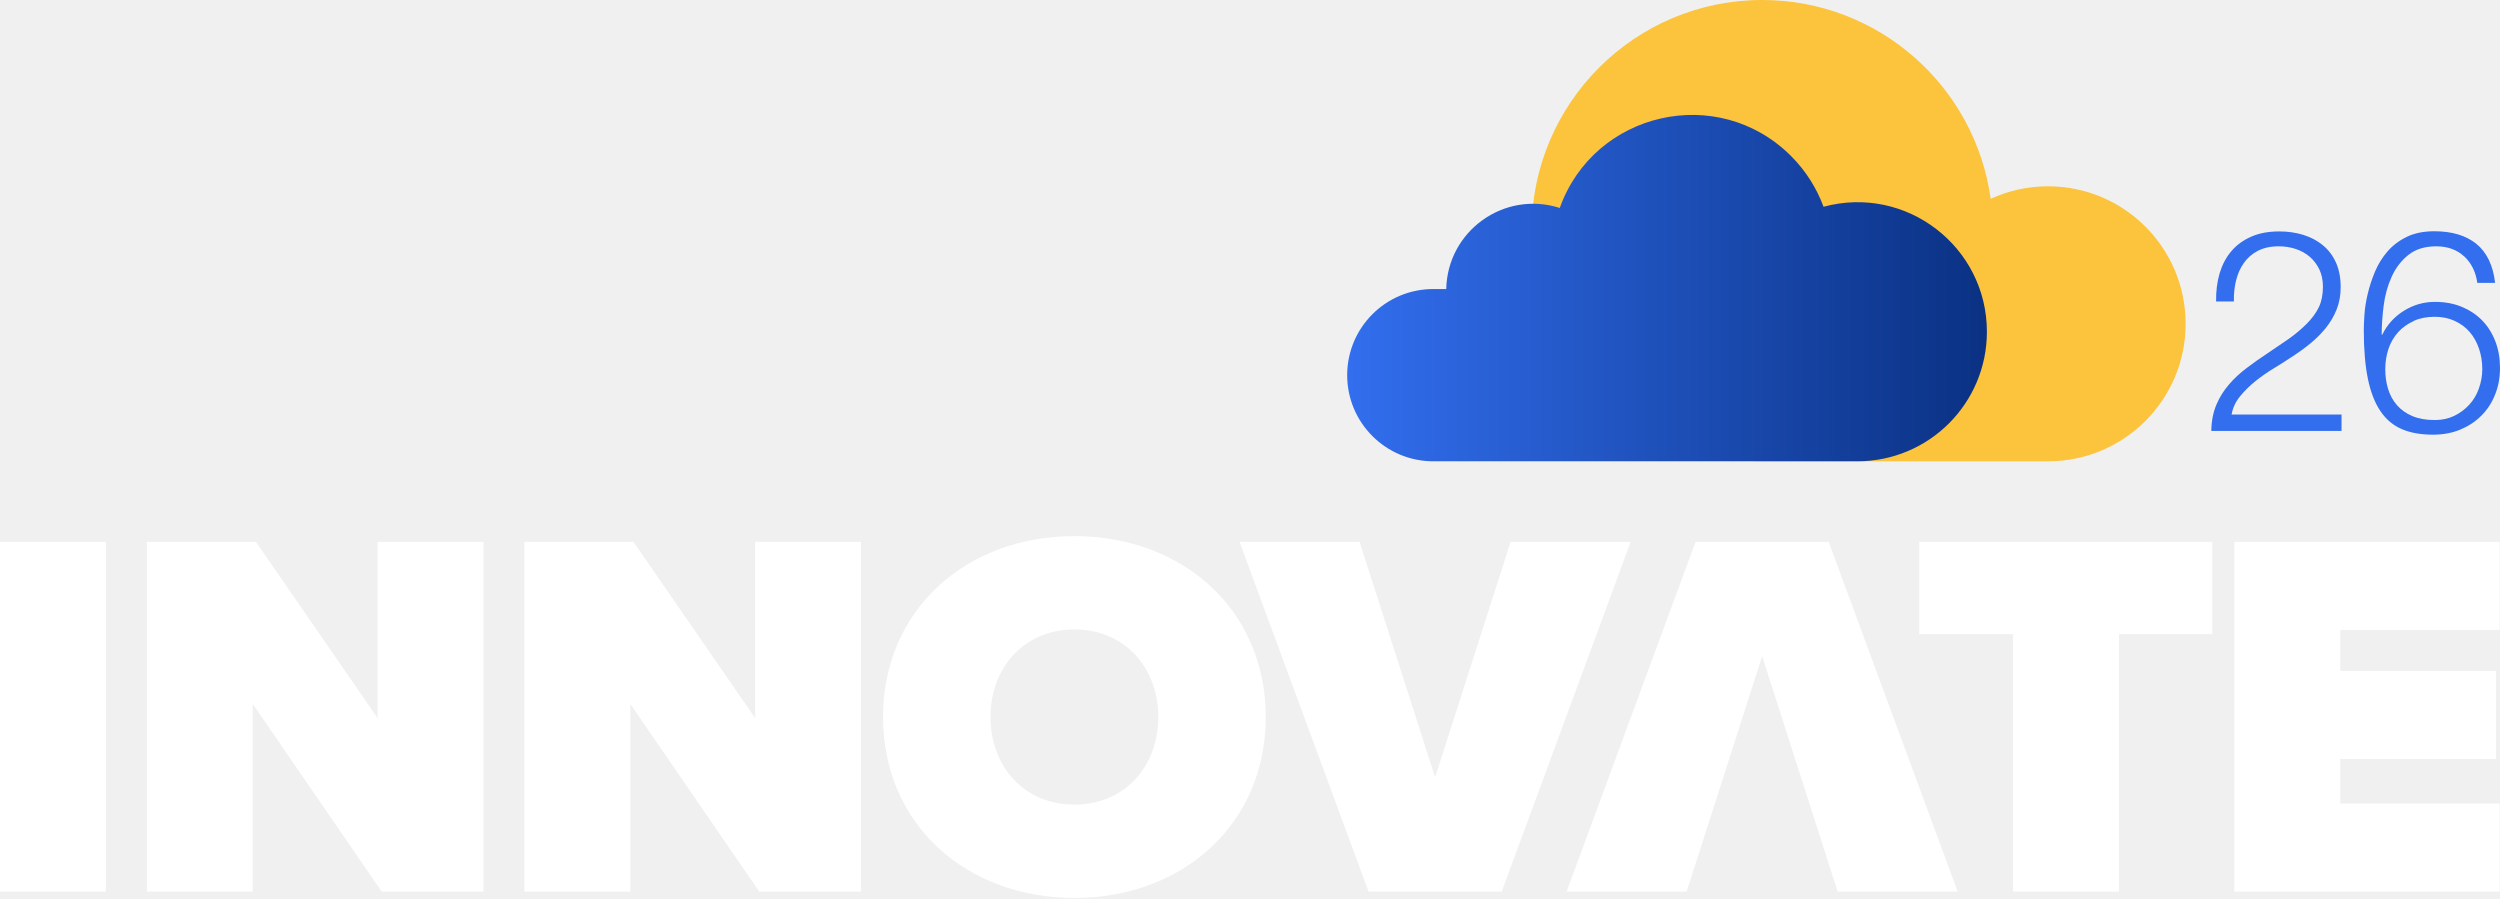
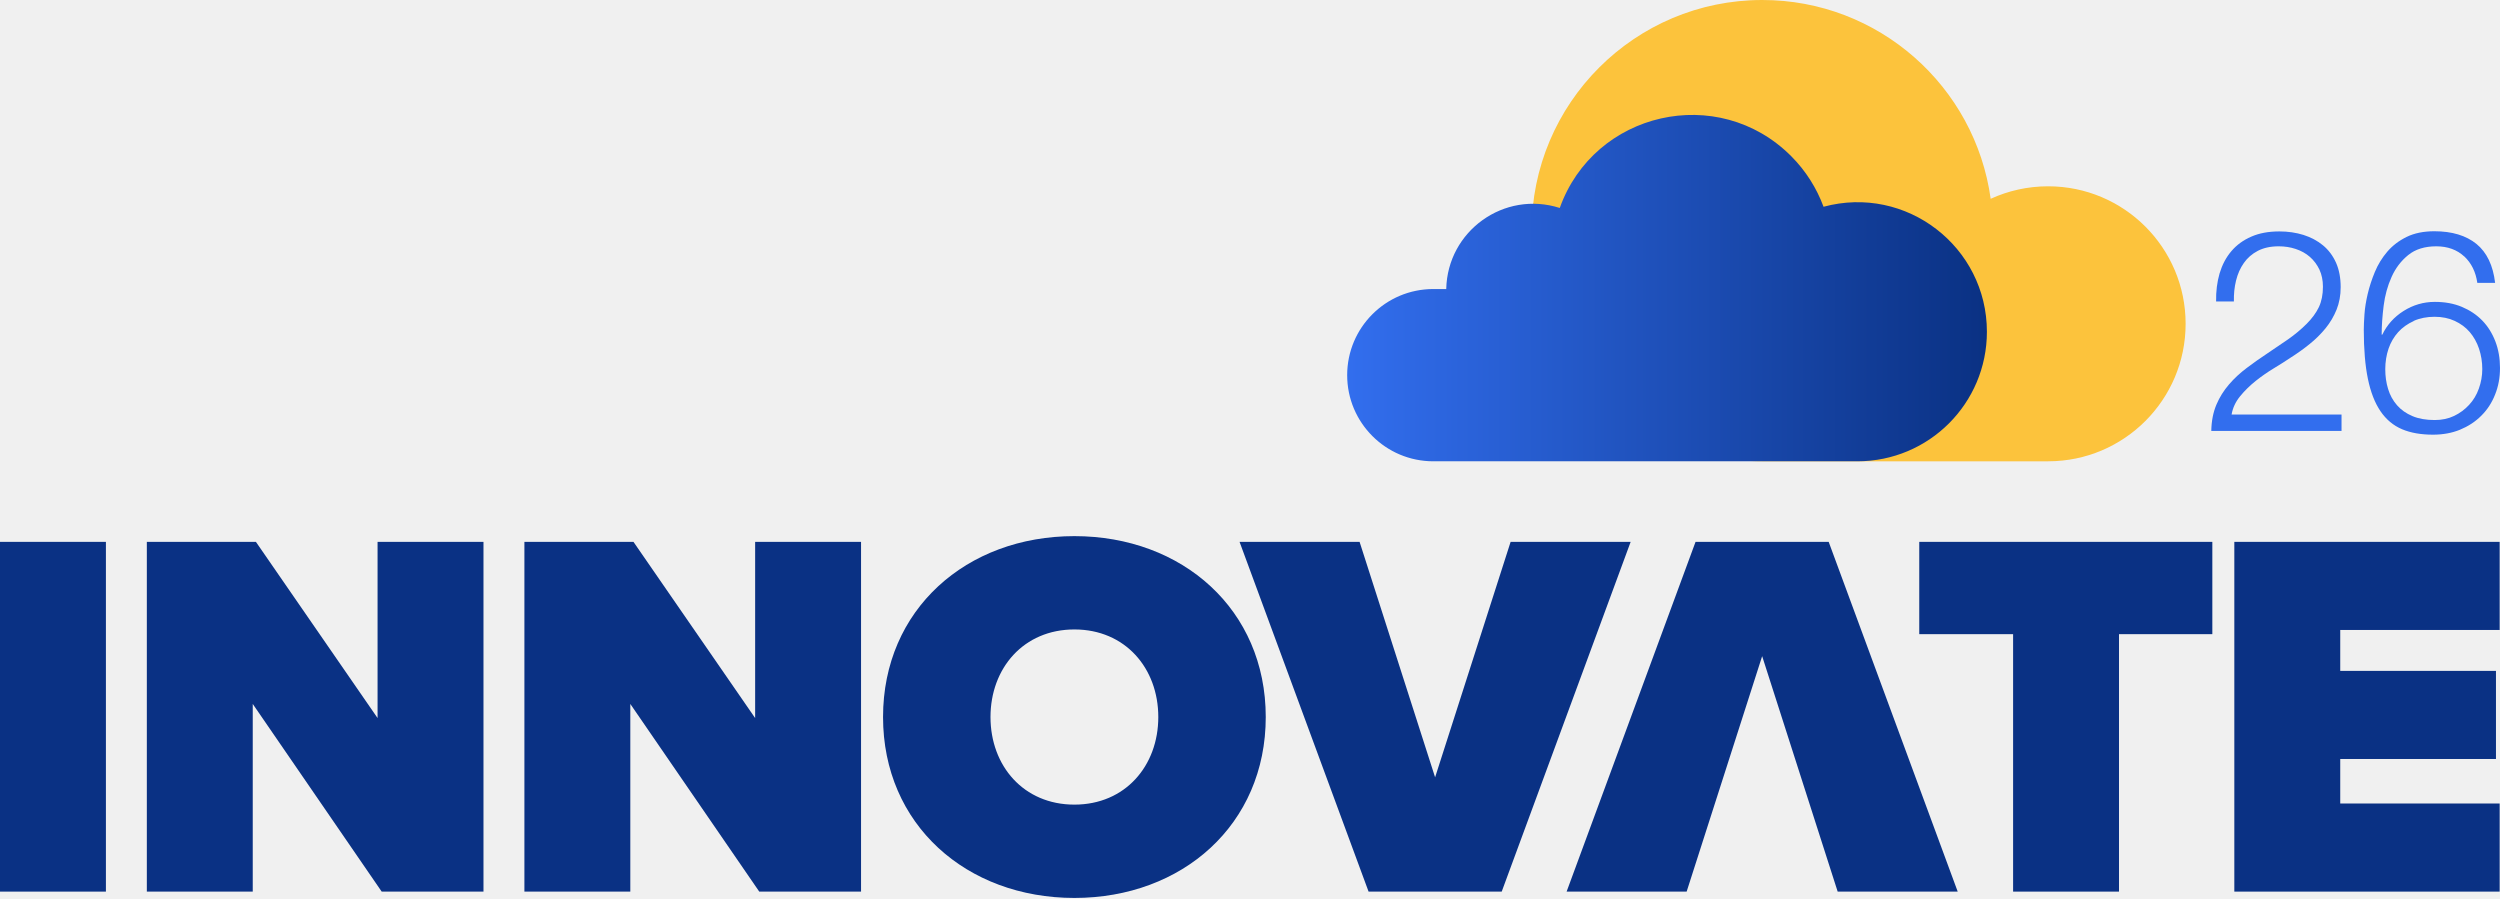
- <svg xmlns="http://www.w3.org/2000/svg" width="1222" height="439" viewBox="0 0 1222 439" fill="none" role="img" aria-label="Innovate 26 Logo White">
+ <svg xmlns="http://www.w3.org/2000/svg" width="1222" height="439" viewBox="0 0 1222 439" fill="none" role="img" aria-label="Innovate 26 Logo Blue">
  <g id="NAM - 2026 Innovate theme">
-     <g id="Logos">
-       <g id="Group">
-         <g id="Group_2">
-           <path id="Vector" d="M1001.12 91.064C991.119 91.064 981.62 93.24 973.041 97.174C965.466 42.268 918.344 0 861.387 0C799.115 0 748.645 50.47 748.645 112.742C748.645 175.014 799.115 225.484 861.387 225.484H1001.12C1038.24 225.484 1068.33 195.394 1068.33 158.274C1068.33 121.154 1038.24 91.064 1001.12 91.064Z" fill="#FCC33C" />
-           <path id="Vector_2" d="M907.922 225.482H700.6C677.374 225.482 658.5 206.65 658.5 183.382C658.5 160.114 677.332 141.282 700.6 141.282H706.92C707.506 112.992 735.126 92.946 762.412 101.65C779.235 54.486 839.833 40.592 875.489 76.29C882.729 83.53 888.002 92.025 891.35 101.064C931.776 90.142 971.198 120.65 971.198 162.164C971.198 197.15 942.866 225.482 907.88 225.482H907.922Z" fill="url(#paint0_linear_150_27)" />
-         </g>
-         <g id="Group_3">
-           <path id="Vector_3" d="M0 435.818V264.863H51.768V435.818H0Z" fill="white" />
-           <path id="Vector_4" d="M186.566 435.818L123.541 344.084V435.818H71.773V264.863H125.089L184.557 350.989V264.863H236.325V435.818H186.608H186.566Z" fill="white" />
-           <path id="Vector_5" d="M371.121 435.818L308.096 344.084V435.818H256.328V264.863H309.644L369.112 350.989V264.863H420.88V435.818H371.163H371.121Z" fill="white" />
-           <path id="Vector_6" d="M525.166 262.059C577.938 262.059 618.699 297.923 618.699 350.486C618.699 403.049 577.938 438.914 525.166 438.914C472.394 438.914 431.633 403.049 431.633 350.486C431.633 297.923 472.394 262.059 525.166 262.059ZM525.166 307.674C500.308 307.674 484.154 326.632 484.154 350.486C484.154 374.34 500.308 393.298 525.166 393.298C550.025 393.298 566.178 374.34 566.178 350.486C566.178 326.632 550.025 307.674 525.166 307.674Z" fill="white" />
-           <path id="Vector_7" d="M668.961 435.818L605.895 264.863H664.567L701.478 379.949L738.389 264.863H797.062L734.037 435.818H668.961Z" fill="white" />
-           <path id="Vector_8" d="M893.859 264.863L956.926 435.818H898.253L861.342 320.732L824.431 435.818H765.758L828.783 264.863H893.859Z" fill="white" />
-           <path id="Vector_9" d="M984.004 435.818V309.977H938.137V264.863H1081.39V309.977H1035.77V435.818H984.004Z" fill="white" />
-           <path id="Vector_10" d="M1092.14 435.818V264.863H1221.83V307.926H1143.91V327.93H1220.03V370.993H1143.91V392.755H1221.83V435.818H1092.14Z" fill="white" />
-         </g>
-         <g id="Group_4">
-           <path id="Vector_11" d="M1080.88 210.584C1080.97 205.813 1081.8 201.545 1083.35 197.862C1084.9 194.179 1086.99 190.873 1089.55 187.902C1092.1 184.931 1095.03 182.252 1098.25 179.825C1101.47 177.398 1104.78 175.054 1108.21 172.794C1111.6 170.534 1114.99 168.233 1118.38 165.889C1121.73 163.546 1124.74 161.035 1127.42 158.356C1130.1 155.678 1132.11 152.958 1133.45 150.154C1134.78 147.35 1135.45 144.002 1135.45 140.152C1135.45 137.013 1134.87 134.251 1133.74 131.782C1132.57 129.355 1131.02 127.262 1129.05 125.546C1127.08 123.831 1124.78 122.575 1122.15 121.696C1119.51 120.817 1116.75 120.399 1113.78 120.399C1109.8 120.399 1106.45 121.152 1103.61 122.617C1100.8 124.082 1098.5 126.09 1096.79 128.56C1095.03 131.029 1093.77 133.916 1092.98 137.139C1092.18 140.361 1091.85 143.751 1091.93 147.35H1083.23C1083.14 142.37 1083.73 137.808 1084.94 133.623C1086.2 129.438 1088.08 125.839 1090.68 122.784C1093.27 119.729 1096.49 117.386 1100.43 115.67C1104.32 113.954 1108.92 113.117 1114.15 113.117C1118.38 113.117 1122.31 113.703 1125.95 114.833C1129.6 116.005 1132.78 117.679 1135.5 119.939C1138.22 122.198 1140.35 125.044 1141.86 128.434C1143.36 131.824 1144.12 135.8 1144.12 140.319C1144.12 144.379 1143.45 148.061 1142.11 151.367C1140.77 154.674 1138.97 157.729 1136.71 160.491C1134.45 163.253 1131.9 165.805 1128.97 168.149C1126.08 170.493 1123.03 172.669 1119.8 174.719C1117.5 176.268 1114.78 178.025 1111.64 179.909C1108.5 181.792 1105.49 183.884 1102.6 186.186C1099.72 188.488 1097.16 190.999 1094.94 193.719C1092.73 196.439 1091.35 199.41 1090.8 202.633H1144.54V210.626H1080.88V210.584Z" fill="#326EEE" />
-           <path id="Vector_12" d="M1204.55 125.381C1200.99 122.075 1196.43 120.401 1190.82 120.401C1185.21 120.401 1180.65 121.824 1177.14 124.669C1173.62 127.515 1170.9 131.114 1168.98 135.425C1167.05 139.735 1165.75 144.422 1165.13 149.444C1164.5 154.466 1164.16 159.195 1164.16 163.589H1164.46C1166.76 158.818 1170.23 154.926 1174.88 151.997C1179.52 149.067 1184.63 147.561 1190.15 147.561C1195.05 147.561 1199.44 148.356 1203.34 149.988C1207.23 151.62 1210.58 153.838 1213.34 156.684C1216.1 159.53 1218.23 162.961 1219.74 166.895C1221.25 170.829 1222 175.181 1222 179.869C1222 184.556 1221.21 188.908 1219.57 192.925C1217.98 196.943 1215.72 200.375 1212.79 203.262C1209.91 206.15 1206.43 208.41 1202.46 210.042C1198.48 211.674 1194.04 212.469 1189.27 212.469C1183.37 212.469 1178.31 211.59 1174.08 209.791C1169.86 207.991 1166.34 205.062 1163.58 201.002C1160.82 196.943 1158.77 191.67 1157.43 185.183C1156.09 178.697 1155.42 170.704 1155.42 161.204C1155.42 159.279 1155.54 156.726 1155.75 153.629C1155.96 150.532 1156.51 147.142 1157.34 143.627C1158.18 140.112 1159.35 136.471 1160.86 132.872C1162.37 129.231 1164.42 125.925 1166.93 122.995C1169.44 120.066 1172.62 117.639 1176.38 115.797C1180.15 113.956 1184.67 113.035 1189.9 113.035C1198.56 113.035 1205.43 115.128 1210.49 119.229C1215.56 123.372 1218.61 129.733 1219.61 138.27H1210.91C1210.16 132.914 1208.02 128.603 1204.51 125.297L1204.55 125.381ZM1179.82 156.935C1176.84 158.274 1174.29 160.074 1172.2 162.375C1170.15 164.677 1168.56 167.356 1167.51 170.452C1166.47 173.549 1165.92 176.897 1165.92 180.454C1165.92 184.012 1166.38 187.067 1167.3 190.122C1168.22 193.177 1169.69 195.813 1171.66 198.073C1173.62 200.333 1176.13 202.09 1179.19 203.388C1182.24 204.685 1185.84 205.313 1190.11 205.313C1193.63 205.313 1196.77 204.643 1199.57 203.304C1202.37 201.965 1204.8 200.165 1206.89 197.906C1208.99 195.646 1210.58 193.009 1211.66 189.954C1212.75 186.899 1213.34 183.719 1213.34 180.413C1213.34 176.897 1212.79 173.591 1211.75 170.452C1210.7 167.314 1209.15 164.594 1207.19 162.292C1205.22 159.99 1202.75 158.191 1199.86 156.851C1196.97 155.512 1193.67 154.843 1189.99 154.843C1186.3 154.843 1182.83 155.512 1179.82 156.851V156.935Z" fill="#326EEE" />
+     <g id="IN26-logo-Blue" clip-path="url(#clip0_150_27)">
+       <g id="Logos">
+         <g id="Group">
+           <g id="Group_2">
+             <path id="Vector" d="M1001.12 91.064C991.119 91.064 981.62 93.24 973.041 97.174C965.466 42.268 918.344 0 861.387 0C799.115 0 748.645 50.47 748.645 112.742C748.645 175.014 799.115 225.484 861.387 225.484H1001.12C1038.24 225.484 1068.33 195.394 1068.33 158.274C1068.33 121.154 1038.24 91.064 1001.12 91.064Z" fill="#FCC33C" />
+             <path id="Vector_2" d="M907.922 225.482H700.6C677.374 225.482 658.5 206.65 658.5 183.382C658.5 160.114 677.332 141.282 700.6 141.282H706.92C707.506 112.992 735.126 92.946 762.412 101.65C779.235 54.486 839.833 40.592 875.489 76.29C882.729 83.53 888.002 92.025 891.35 101.064C931.776 90.142 971.198 120.65 971.198 162.164C971.198 197.15 942.866 225.482 907.88 225.482H907.922Z" fill="url(#paint0_linear_150_27)" />
+           </g>
+           <g id="Group_3">
+             <path id="Vector_3" d="M0 435.818V264.863H51.768V435.818H0Z" fill="#0A3184" />
+             <path id="Vector_4" d="M186.566 435.818L123.541 344.084V435.818H71.773V264.863H125.089L184.557 350.989V264.863H236.325V435.818H186.608H186.566Z" fill="#0A3184" />
+             <path id="Vector_5" d="M371.121 435.818L308.096 344.084V435.818H256.328V264.863H309.644L369.112 350.989V264.863H420.88V435.818H371.163H371.121Z" fill="#0A3184" />
+             <path id="Vector_6" d="M525.166 262.059C577.938 262.059 618.699 297.923 618.699 350.486C618.699 403.049 577.938 438.914 525.166 438.914C472.394 438.914 431.633 403.049 431.633 350.486C431.633 297.923 472.394 262.059 525.166 262.059ZM525.166 307.674C500.308 307.674 484.154 326.632 484.154 350.486C484.154 374.34 500.308 393.298 525.166 393.298C550.025 393.298 566.178 374.34 566.178 350.486C566.178 326.632 550.025 307.674 525.166 307.674Z" fill="#0A3184" />
+             <path id="Vector_7" d="M668.961 435.818L605.895 264.863H664.567L701.478 379.949L738.389 264.863H797.062L734.037 435.818H668.961Z" fill="#0A3184" />
+             <path id="Vector_8" d="M893.859 264.863L956.926 435.818H898.253L861.342 320.732L824.431 435.818H765.758L828.783 264.863H893.859Z" fill="#0A3184" />
+             <path id="Vector_9" d="M984.004 435.818V309.977H938.137V264.863H1081.39V309.977H1035.77V435.818H984.004Z" fill="#0A3184" />
+             <path id="Vector_10" d="M1092.14 435.818V264.863H1221.83V307.926H1143.91V327.93H1220.03V370.993H1143.91V392.755H1221.83V435.818H1092.14Z" fill="#0A3184" />
+           </g>
+           <g id="Group_4">
+             <path id="Vector_11" d="M1080.88 210.584C1080.97 205.813 1081.8 201.545 1083.35 197.862C1084.9 194.179 1086.99 190.873 1089.55 187.902C1092.1 184.931 1095.03 182.252 1098.25 179.825C1101.47 177.398 1104.78 175.054 1108.21 172.794C1111.6 170.534 1114.99 168.233 1118.38 165.889C1121.73 163.546 1124.74 161.035 1127.42 158.356C1130.1 155.678 1132.11 152.958 1133.45 150.154C1134.78 147.35 1135.45 144.002 1135.45 140.152C1135.45 137.013 1134.87 134.251 1133.74 131.782C1132.57 129.355 1131.02 127.262 1129.05 125.546C1127.08 123.831 1124.78 122.575 1122.15 121.696C1119.51 120.817 1116.75 120.399 1113.78 120.399C1109.8 120.399 1106.45 121.152 1103.61 122.617C1100.8 124.082 1098.5 126.09 1096.79 128.56C1095.03 131.029 1093.77 133.916 1092.98 137.139C1092.18 140.361 1091.85 143.751 1091.93 147.35H1083.23C1083.14 142.37 1083.73 137.808 1084.94 133.623C1086.2 129.438 1088.08 125.839 1090.68 122.784C1093.27 119.729 1096.49 117.386 1100.43 115.67C1104.32 113.954 1108.92 113.117 1114.15 113.117C1118.38 113.117 1122.31 113.703 1125.95 114.833C1129.6 116.005 1132.78 117.679 1135.5 119.939C1138.22 122.198 1140.35 125.044 1141.86 128.434C1143.36 131.824 1144.12 135.8 1144.12 140.319C1144.12 144.379 1143.45 148.061 1142.11 151.367C1140.77 154.674 1138.97 157.729 1136.71 160.491C1134.45 163.253 1131.9 165.805 1128.97 168.149C1126.08 170.493 1123.03 172.669 1119.8 174.719C1117.5 176.268 1114.78 178.025 1111.64 179.909C1108.5 181.792 1105.49 183.884 1102.6 186.186C1099.72 188.488 1097.16 190.999 1094.94 193.719C1092.73 196.439 1091.35 199.41 1090.8 202.633H1144.54V210.626H1080.88V210.584Z" fill="#326EEE" />
+             <path id="Vector_12" d="M1204.55 125.381C1200.99 122.075 1196.43 120.401 1190.82 120.401C1185.21 120.401 1180.65 121.824 1177.14 124.669C1173.62 127.515 1170.9 131.114 1168.98 135.425C1167.05 139.735 1165.75 144.422 1165.13 149.444C1164.5 154.466 1164.16 159.195 1164.16 163.589H1164.46C1166.76 158.818 1170.23 154.926 1174.88 151.997C1179.52 149.067 1184.63 147.561 1190.15 147.561C1195.05 147.561 1199.44 148.356 1203.34 149.988C1207.23 151.62 1210.58 153.838 1213.34 156.684C1216.1 159.53 1218.23 162.961 1219.74 166.895C1221.25 170.829 1222 175.181 1222 179.869C1222 184.556 1221.21 188.908 1219.57 192.925C1217.98 196.943 1215.72 200.375 1212.79 203.262C1209.91 206.15 1206.43 208.41 1202.46 210.042C1198.48 211.674 1194.04 212.469 1189.27 212.469C1183.37 212.469 1178.31 211.59 1174.08 209.791C1169.86 207.991 1166.34 205.062 1163.58 201.002C1160.82 196.943 1158.77 191.67 1157.43 185.183C1156.09 178.697 1155.42 170.704 1155.42 161.204C1155.42 159.279 1155.54 156.726 1155.75 153.629C1155.96 150.532 1156.51 147.142 1157.34 143.627C1158.18 140.112 1159.35 136.471 1160.86 132.872C1162.37 129.231 1164.42 125.925 1166.93 122.995C1169.44 120.066 1172.62 117.639 1176.38 115.797C1180.15 113.956 1184.67 113.035 1189.9 113.035C1198.56 113.035 1205.43 115.128 1210.49 119.229C1215.56 123.372 1218.61 129.733 1219.61 138.27H1210.91C1210.16 132.914 1208.02 128.603 1204.51 125.297L1204.55 125.381ZM1179.82 156.935C1176.84 158.274 1174.29 160.074 1172.2 162.375C1170.15 164.677 1168.56 167.356 1167.51 170.452C1166.47 173.549 1165.92 176.897 1165.92 180.454C1165.92 184.012 1166.38 187.067 1167.3 190.122C1168.22 193.177 1169.69 195.813 1171.66 198.073C1173.62 200.333 1176.13 202.09 1179.19 203.388C1182.24 204.685 1185.84 205.313 1190.11 205.313C1193.63 205.313 1196.77 204.643 1199.57 203.304C1202.37 201.965 1204.8 200.165 1206.89 197.906C1208.99 195.646 1210.58 193.009 1211.66 189.954C1212.75 186.899 1213.34 183.719 1213.34 180.413C1213.34 176.897 1212.79 173.591 1211.75 170.452C1210.7 167.314 1209.15 164.594 1207.19 162.292C1205.22 159.99 1202.75 158.191 1199.86 156.851C1196.97 155.512 1193.67 154.843 1189.99 154.843C1186.3 154.843 1182.83 155.512 1179.82 156.851V156.935Z" fill="#326EEE" />
+           </g>
        </g>
      </g>
    </g>
  </g>
  <defs>
    <linearGradient id="paint0_linear_150_27" x1="658.542" y1="140.821" x2="971.24" y2="140.821" gradientUnits="userSpaceOnUse">
      <stop stop-color="#326EEE" />
      <stop offset="1" stop-color="#0A3183" />
    </linearGradient>
+     <clipPath id="clip0_150_27">
+       <rect width="1222" height="438.916" fill="white" />
+     </clipPath>
  </defs>
</svg>
